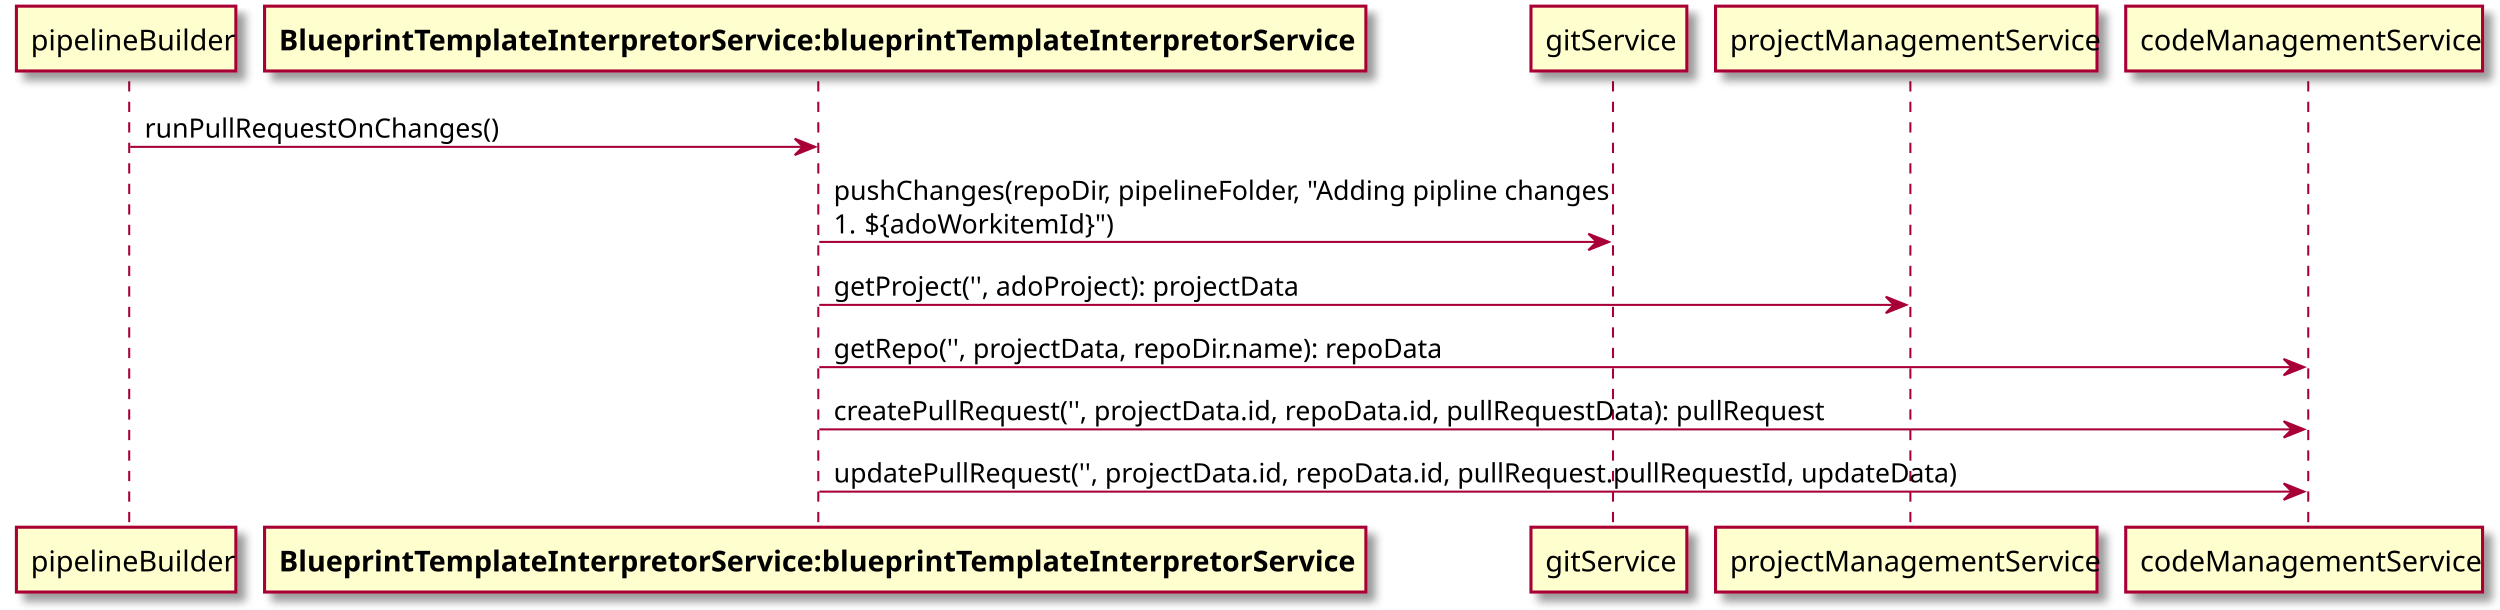
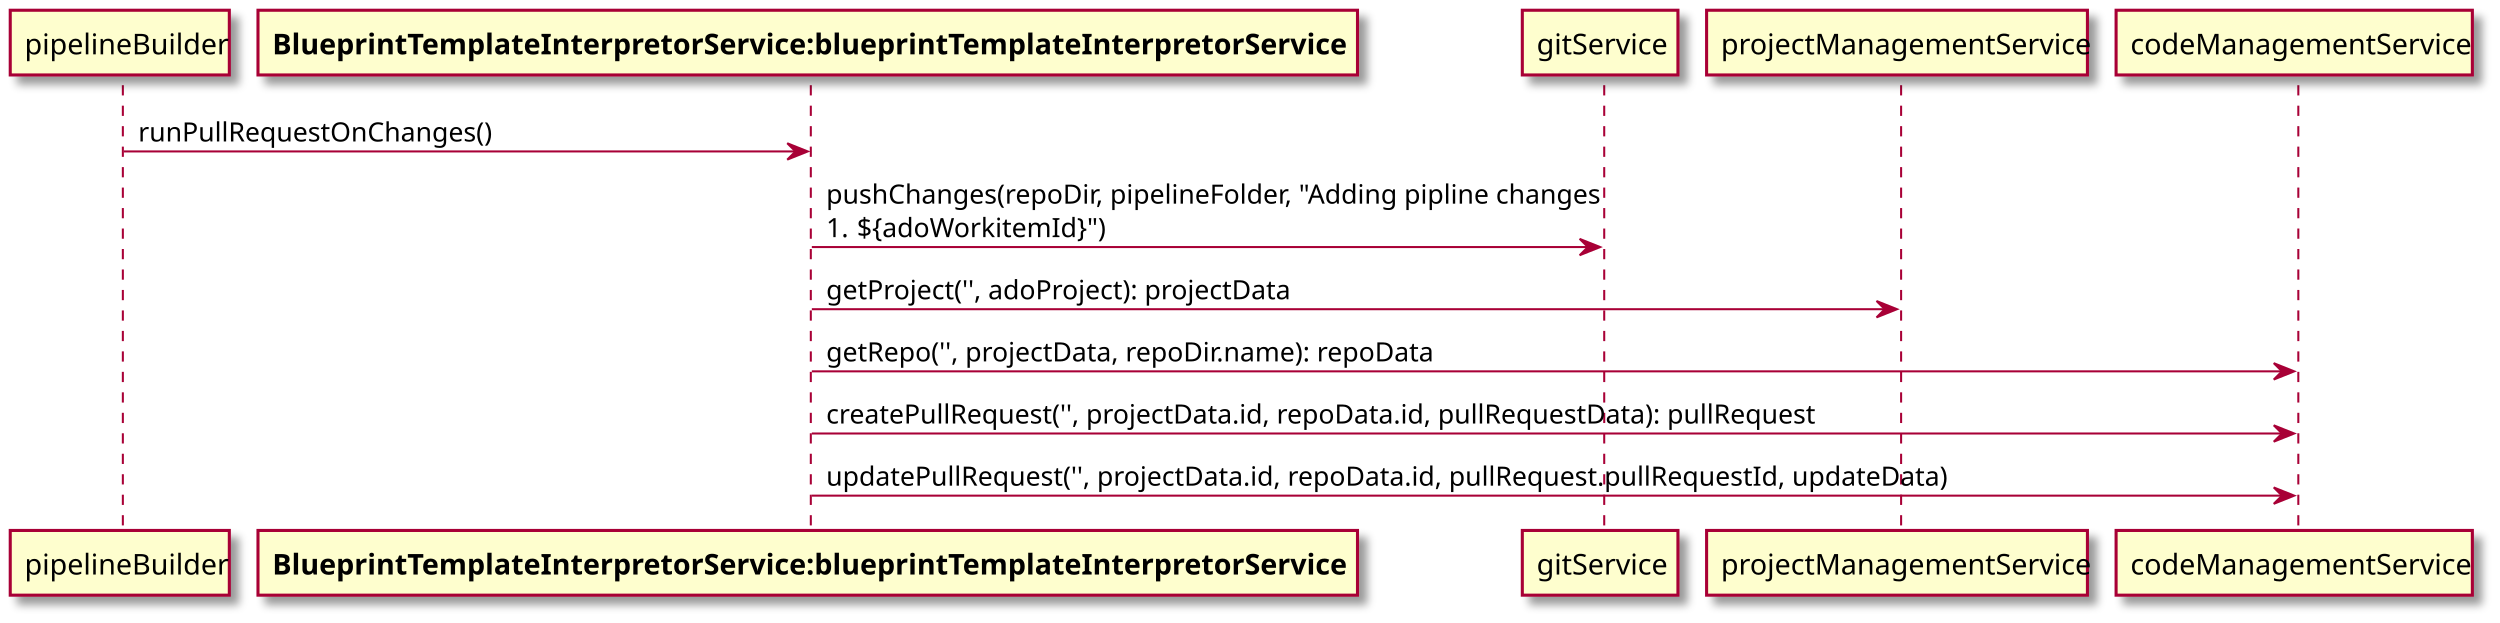
- <svg xmlns="http://www.w3.org/2000/svg" contentScriptType="application/ecmascript" contentStyleType="text/css" height="297px" preserveAspectRatio="none" style="width:1219px;height:297px;" version="1.1" viewBox="0 0 1219 297" width="1219px" zoomAndPan="magnify">
+ <svg xmlns="http://www.w3.org/2000/svg" contentScriptType="application/ecmascript" contentStyleType="text/css" height="304px" preserveAspectRatio="none" style="width:1221px;height:304px;" version="1.1" viewBox="0 0 1221 304" width="1221px" zoomAndPan="magnify">
  <defs>
-     <filter height="300%" id="f30e8n8" width="300%" x="-1" y="-1">
+     <filter height="300%" id="fjfie0vlom57e" width="300%" x="-1" y="-1">
      <feGaussianBlur result="blurOut" stdDeviation="2.0" />
      <feColorMatrix in="blurOut" result="blurOut2" type="matrix" values="0 0 0 0 0 0 0 0 0 0 0 0 0 0 0 0 0 0 .4 0" />
      <feOffset dx="4.0" dy="4.0" in="blurOut2" result="blurOut3" />
      <feBlend in="SourceGraphic" in2="blurOut3" mode="normal" />
    </filter>
  </defs>
  <g>
-     <line style="stroke: #A80036; stroke-width: 1.0; stroke-dasharray: 5.0,5.0;" x1="63" x2="63" y1="39.609" y2="258.07" />
-     <line style="stroke: #A80036; stroke-width: 1.0; stroke-dasharray: 5.0,5.0;" x1="399" x2="399" y1="39.609" y2="258.07" />
-     <line style="stroke: #A80036; stroke-width: 1.0; stroke-dasharray: 5.0,5.0;" x1="786.5" x2="786.5" y1="39.609" y2="258.07" />
-     <line style="stroke: #A80036; stroke-width: 1.0; stroke-dasharray: 5.0,5.0;" x1="931.5" x2="931.5" y1="39.609" y2="258.07" />
-     <line style="stroke: #A80036; stroke-width: 1.0; stroke-dasharray: 5.0,5.0;" x1="1125.5" x2="1125.5" y1="39.609" y2="258.07" />
-     <rect fill="#FEFECE" filter="url(#f30e8n8)" height="31.609" style="stroke: #A80036; stroke-width: 1.5;" width="107" x="8" y="3" />
-     <text fill="#000000" font-family="sans-serif" font-size="14" lengthAdjust="spacingAndGlyphs" textLength="93" x="15" y="24.533">pipelineBuilder</text>
-     <rect fill="#FEFECE" filter="url(#f30e8n8)" height="31.609" style="stroke: #A80036; stroke-width: 1.5;" width="107" x="8" y="257.07" />
-     <text fill="#000000" font-family="sans-serif" font-size="14" lengthAdjust="spacingAndGlyphs" textLength="93" x="15" y="278.603">pipelineBuilder</text>
-     <rect fill="#FEFECE" filter="url(#f30e8n8)" height="31.609" style="stroke: #A80036; stroke-width: 1.5;" width="537" x="129" y="3" />
-     <text fill="#000000" font-family="sans-serif" font-size="14" font-weight="bold" lengthAdjust="spacingAndGlyphs" textLength="523" x="136" y="24.533">BlueprintTemplateInterpretorService:blueprintTemplateInterpretorService</text>
-     <rect fill="#FEFECE" filter="url(#f30e8n8)" height="31.609" style="stroke: #A80036; stroke-width: 1.5;" width="537" x="129" y="257.07" />
-     <text fill="#000000" font-family="sans-serif" font-size="14" font-weight="bold" lengthAdjust="spacingAndGlyphs" textLength="523" x="136" y="278.603">BlueprintTemplateInterpretorService:blueprintTemplateInterpretorService</text>
-     <rect fill="#FEFECE" filter="url(#f30e8n8)" height="31.609" style="stroke: #A80036; stroke-width: 1.5;" width="76" x="746.5" y="3" />
-     <text fill="#000000" font-family="sans-serif" font-size="14" lengthAdjust="spacingAndGlyphs" textLength="62" x="753.5" y="24.533">gitService</text>
-     <rect fill="#FEFECE" filter="url(#f30e8n8)" height="31.609" style="stroke: #A80036; stroke-width: 1.5;" width="76" x="746.5" y="257.07" />
-     <text fill="#000000" font-family="sans-serif" font-size="14" lengthAdjust="spacingAndGlyphs" textLength="62" x="753.5" y="278.603">gitService</text>
-     <rect fill="#FEFECE" filter="url(#f30e8n8)" height="31.609" style="stroke: #A80036; stroke-width: 1.5;" width="186" x="836.5" y="3" />
-     <text fill="#000000" font-family="sans-serif" font-size="14" lengthAdjust="spacingAndGlyphs" textLength="172" x="843.5" y="24.533">projectManagementService</text>
-     <rect fill="#FEFECE" filter="url(#f30e8n8)" height="31.609" style="stroke: #A80036; stroke-width: 1.5;" width="186" x="836.5" y="257.07" />
-     <text fill="#000000" font-family="sans-serif" font-size="14" lengthAdjust="spacingAndGlyphs" textLength="172" x="843.5" y="278.603">projectManagementService</text>
-     <rect fill="#FEFECE" filter="url(#f30e8n8)" height="31.609" style="stroke: #A80036; stroke-width: 1.5;" width="174" x="1036.5" y="3" />
-     <text fill="#000000" font-family="sans-serif" font-size="14" lengthAdjust="spacingAndGlyphs" textLength="160" x="1043.5" y="24.533">codeManagementService</text>
-     <rect fill="#FEFECE" filter="url(#f30e8n8)" height="31.609" style="stroke: #A80036; stroke-width: 1.5;" width="174" x="1036.5" y="257.07" />
-     <text fill="#000000" font-family="sans-serif" font-size="14" lengthAdjust="spacingAndGlyphs" textLength="160" x="1043.5" y="278.603">codeManagementService</text>
-     <polygon fill="#A80036" points="387.5,67.609,397.5,71.609,387.5,75.609,391.5,71.609" style="stroke: #A80036; stroke-width: 1.0;" />
-     <line style="stroke: #A80036; stroke-width: 1.0;" x1="63.5" x2="393.5" y1="71.609" y2="71.609" />
-     <text fill="#000000" font-family="sans-serif" font-size="13" lengthAdjust="spacingAndGlyphs" textLength="164" x="70.5" y="67.105">runPullRequestOnChanges()</text>
-     <polygon fill="#A80036" points="774.5,113.961,784.5,117.961,774.5,121.961,778.5,117.961" style="stroke: #A80036; stroke-width: 1.0;" />
-     <line style="stroke: #A80036; stroke-width: 1.0;" x1="399.5" x2="780.5" y1="117.961" y2="117.961" />
-     <text fill="#000000" font-family="sans-serif" font-size="13" lengthAdjust="spacingAndGlyphs" textLength="359" x="406.5" y="97.456">pushChanges(repoDir, pipelineFolder, "Adding pipline changes</text>
-     <text fill="#000000" font-family="sans-serif" font-size="13" lengthAdjust="spacingAndGlyphs" textLength="11" x="406.5" y="113.808">1.</text>
-     <text fill="#000000" font-family="sans-serif" font-size="13" lengthAdjust="spacingAndGlyphs" textLength="111" x="421.5" y="113.808">${adoWorkitemId}")</text>
-     <polygon fill="#A80036" points="919.5,144.664,929.5,148.664,919.5,152.664,923.5,148.664" style="stroke: #A80036; stroke-width: 1.0;" />
-     <line style="stroke: #A80036; stroke-width: 1.0;" x1="399.5" x2="925.5" y1="148.664" y2="148.664" />
-     <text fill="#000000" font-family="sans-serif" font-size="13" lengthAdjust="spacingAndGlyphs" textLength="215" x="406.5" y="144.159">getProject('', adoProject): projectData</text>
-     <polygon fill="#A80036" points="1113.5,175.016,1123.5,179.016,1113.5,183.016,1117.5,179.016" style="stroke: #A80036; stroke-width: 1.0;" />
-     <line style="stroke: #A80036; stroke-width: 1.0;" x1="399.5" x2="1119.5" y1="179.016" y2="179.016" />
-     <text fill="#000000" font-family="sans-serif" font-size="13" lengthAdjust="spacingAndGlyphs" textLength="279" x="406.5" y="174.511">getRepo('', projectData, repoDir.name): repoData</text>
-     <polygon fill="#A80036" points="1113.5,205.367,1123.5,209.367,1113.5,213.367,1117.5,209.367" style="stroke: #A80036; stroke-width: 1.0;" />
-     <line style="stroke: #A80036; stroke-width: 1.0;" x1="399.5" x2="1119.5" y1="209.367" y2="209.367" />
-     <text fill="#000000" font-family="sans-serif" font-size="13" lengthAdjust="spacingAndGlyphs" textLength="459" x="406.5" y="204.862">createPullRequest('', projectData.id, repoData.id, pullRequestData): pullRequest</text>
-     <polygon fill="#A80036" points="1113.5,235.719,1123.5,239.719,1113.5,243.719,1117.5,239.719" style="stroke: #A80036; stroke-width: 1.0;" />
-     <line style="stroke: #A80036; stroke-width: 1.0;" x1="399.5" x2="1119.5" y1="239.719" y2="239.719" />
-     <text fill="#000000" font-family="sans-serif" font-size="13" lengthAdjust="spacingAndGlyphs" textLength="515" x="406.5" y="235.214">updatePullRequest('', projectData.id, repoData.id, pullRequest.pullRequestId, updateData)</text>
+     <line style="stroke:#A80036;stroke-width:1.0;stroke-dasharray:5.0,5.0;" x1="60" x2="60" y1="41.609" y2="260.07" />
+     <line style="stroke:#A80036;stroke-width:1.0;stroke-dasharray:5.0,5.0;" x1="396" x2="396" y1="41.609" y2="260.07" />
+     <line style="stroke:#A80036;stroke-width:1.0;stroke-dasharray:5.0,5.0;" x1="783.5" x2="783.5" y1="41.609" y2="260.07" />
+     <line style="stroke:#A80036;stroke-width:1.0;stroke-dasharray:5.0,5.0;" x1="928.5" x2="928.5" y1="41.609" y2="260.07" />
+     <line style="stroke:#A80036;stroke-width:1.0;stroke-dasharray:5.0,5.0;" x1="1122.5" x2="1122.5" y1="41.609" y2="260.07" />
+     <rect fill="#FEFECE" filter="url(#fjfie0vlom57e)" height="31.609" style="stroke:#A80036;stroke-width:1.5;" width="107" x="5" y="5" />
+     <text fill="#000000" font-family="sans-serif" font-size="14" lengthAdjust="spacing" textLength="93" x="12" y="26.533">pipelineBuilder</text>
+     <rect fill="#FEFECE" filter="url(#fjfie0vlom57e)" height="31.609" style="stroke:#A80036;stroke-width:1.5;" width="107" x="5" y="259.07" />
+     <text fill="#000000" font-family="sans-serif" font-size="14" lengthAdjust="spacing" textLength="93" x="12" y="280.603">pipelineBuilder</text>
+     <rect fill="#FEFECE" filter="url(#fjfie0vlom57e)" height="31.609" style="stroke:#A80036;stroke-width:1.5;" width="537" x="126" y="5" />
+     <text fill="#000000" font-family="sans-serif" font-size="14" font-weight="bold" lengthAdjust="spacing" textLength="523" x="133" y="26.533">BlueprintTemplateInterpretorService:blueprintTemplateInterpretorService</text>
+     <rect fill="#FEFECE" filter="url(#fjfie0vlom57e)" height="31.609" style="stroke:#A80036;stroke-width:1.5;" width="537" x="126" y="259.07" />
+     <text fill="#000000" font-family="sans-serif" font-size="14" font-weight="bold" lengthAdjust="spacing" textLength="523" x="133" y="280.603">BlueprintTemplateInterpretorService:blueprintTemplateInterpretorService</text>
+     <rect fill="#FEFECE" filter="url(#fjfie0vlom57e)" height="31.609" style="stroke:#A80036;stroke-width:1.5;" width="76" x="743.5" y="5" />
+     <text fill="#000000" font-family="sans-serif" font-size="14" lengthAdjust="spacing" textLength="62" x="750.5" y="26.533">gitService</text>
+     <rect fill="#FEFECE" filter="url(#fjfie0vlom57e)" height="31.609" style="stroke:#A80036;stroke-width:1.5;" width="76" x="743.5" y="259.07" />
+     <text fill="#000000" font-family="sans-serif" font-size="14" lengthAdjust="spacing" textLength="62" x="750.5" y="280.603">gitService</text>
+     <rect fill="#FEFECE" filter="url(#fjfie0vlom57e)" height="31.609" style="stroke:#A80036;stroke-width:1.5;" width="186" x="833.5" y="5" />
+     <text fill="#000000" font-family="sans-serif" font-size="14" lengthAdjust="spacing" textLength="172" x="840.5" y="26.533">projectManagementService</text>
+     <rect fill="#FEFECE" filter="url(#fjfie0vlom57e)" height="31.609" style="stroke:#A80036;stroke-width:1.5;" width="186" x="833.5" y="259.07" />
+     <text fill="#000000" font-family="sans-serif" font-size="14" lengthAdjust="spacing" textLength="172" x="840.5" y="280.603">projectManagementService</text>
+     <rect fill="#FEFECE" filter="url(#fjfie0vlom57e)" height="31.609" style="stroke:#A80036;stroke-width:1.5;" width="174" x="1033.5" y="5" />
+     <text fill="#000000" font-family="sans-serif" font-size="14" lengthAdjust="spacing" textLength="160" x="1040.5" y="26.533">codeManagementService</text>
+     <rect fill="#FEFECE" filter="url(#fjfie0vlom57e)" height="31.609" style="stroke:#A80036;stroke-width:1.5;" width="174" x="1033.5" y="259.07" />
+     <text fill="#000000" font-family="sans-serif" font-size="14" lengthAdjust="spacing" textLength="160" x="1040.5" y="280.603">codeManagementService</text>
+     <polygon fill="#A80036" points="384.5,69.961,394.5,73.961,384.5,77.961,388.5,73.961" style="stroke:#A80036;stroke-width:1.0;" />
+     <line style="stroke:#A80036;stroke-width:1.0;" x1="60.5" x2="390.5" y1="73.961" y2="73.961" />
+     <text fill="#000000" font-family="sans-serif" font-size="13" lengthAdjust="spacing" textLength="164" x="67.5" y="69.105">runPullRequestOnChanges()</text>
+     <polygon fill="#A80036" points="771.5,116.664,781.5,120.664,771.5,124.664,775.5,120.664" style="stroke:#A80036;stroke-width:1.0;" />
+     <line style="stroke:#A80036;stroke-width:1.0;" x1="396.5" x2="777.5" y1="120.664" y2="120.664" />
+     <text fill="#000000" font-family="sans-serif" font-size="13" lengthAdjust="spacing" textLength="359" x="403.5" y="99.456">pushChanges(repoDir, pipelineFolder, "Adding pipline changes</text>
+     <text fill="#000000" font-family="sans-serif" font-size="13" lengthAdjust="spacing" textLength="11" x="403.5" y="115.808">1.</text>
+     <text fill="#000000" font-family="sans-serif" font-size="13" lengthAdjust="spacing" textLength="111" x="418.5" y="115.808">${adoWorkitemId}")</text>
+     <polygon fill="#A80036" points="916.5,147.016,926.5,151.016,916.5,155.016,920.5,151.016" style="stroke:#A80036;stroke-width:1.0;" />
+     <line style="stroke:#A80036;stroke-width:1.0;" x1="396.5" x2="922.5" y1="151.016" y2="151.016" />
+     <text fill="#000000" font-family="sans-serif" font-size="13" lengthAdjust="spacing" textLength="215" x="403.5" y="146.159">getProject('', adoProject): projectData</text>
+     <polygon fill="#A80036" points="1110.5,177.367,1120.5,181.367,1110.5,185.367,1114.5,181.367" style="stroke:#A80036;stroke-width:1.0;" />
+     <line style="stroke:#A80036;stroke-width:1.0;" x1="396.5" x2="1116.5" y1="181.367" y2="181.367" />
+     <text fill="#000000" font-family="sans-serif" font-size="13" lengthAdjust="spacing" textLength="279" x="403.5" y="176.511">getRepo('', projectData, repoDir.name): repoData</text>
+     <polygon fill="#A80036" points="1110.5,207.719,1120.5,211.719,1110.5,215.719,1114.5,211.719" style="stroke:#A80036;stroke-width:1.0;" />
+     <line style="stroke:#A80036;stroke-width:1.0;" x1="396.5" x2="1116.5" y1="211.719" y2="211.719" />
+     <text fill="#000000" font-family="sans-serif" font-size="13" lengthAdjust="spacing" textLength="459" x="403.5" y="206.862">createPullRequest('', projectData.id, repoData.id, pullRequestData): pullRequest</text>
+     <polygon fill="#A80036" points="1110.5,238.07,1120.5,242.07,1110.5,246.07,1114.5,242.07" style="stroke:#A80036;stroke-width:1.0;" />
+     <line style="stroke:#A80036;stroke-width:1.0;" x1="396.5" x2="1116.5" y1="242.07" y2="242.07" />
+     <text fill="#000000" font-family="sans-serif" font-size="13" lengthAdjust="spacing" textLength="515" x="403.5" y="237.214">updatePullRequest('', projectData.id, repoData.id, pullRequest.pullRequestId, updateData)</text>
  </g>
</svg>
